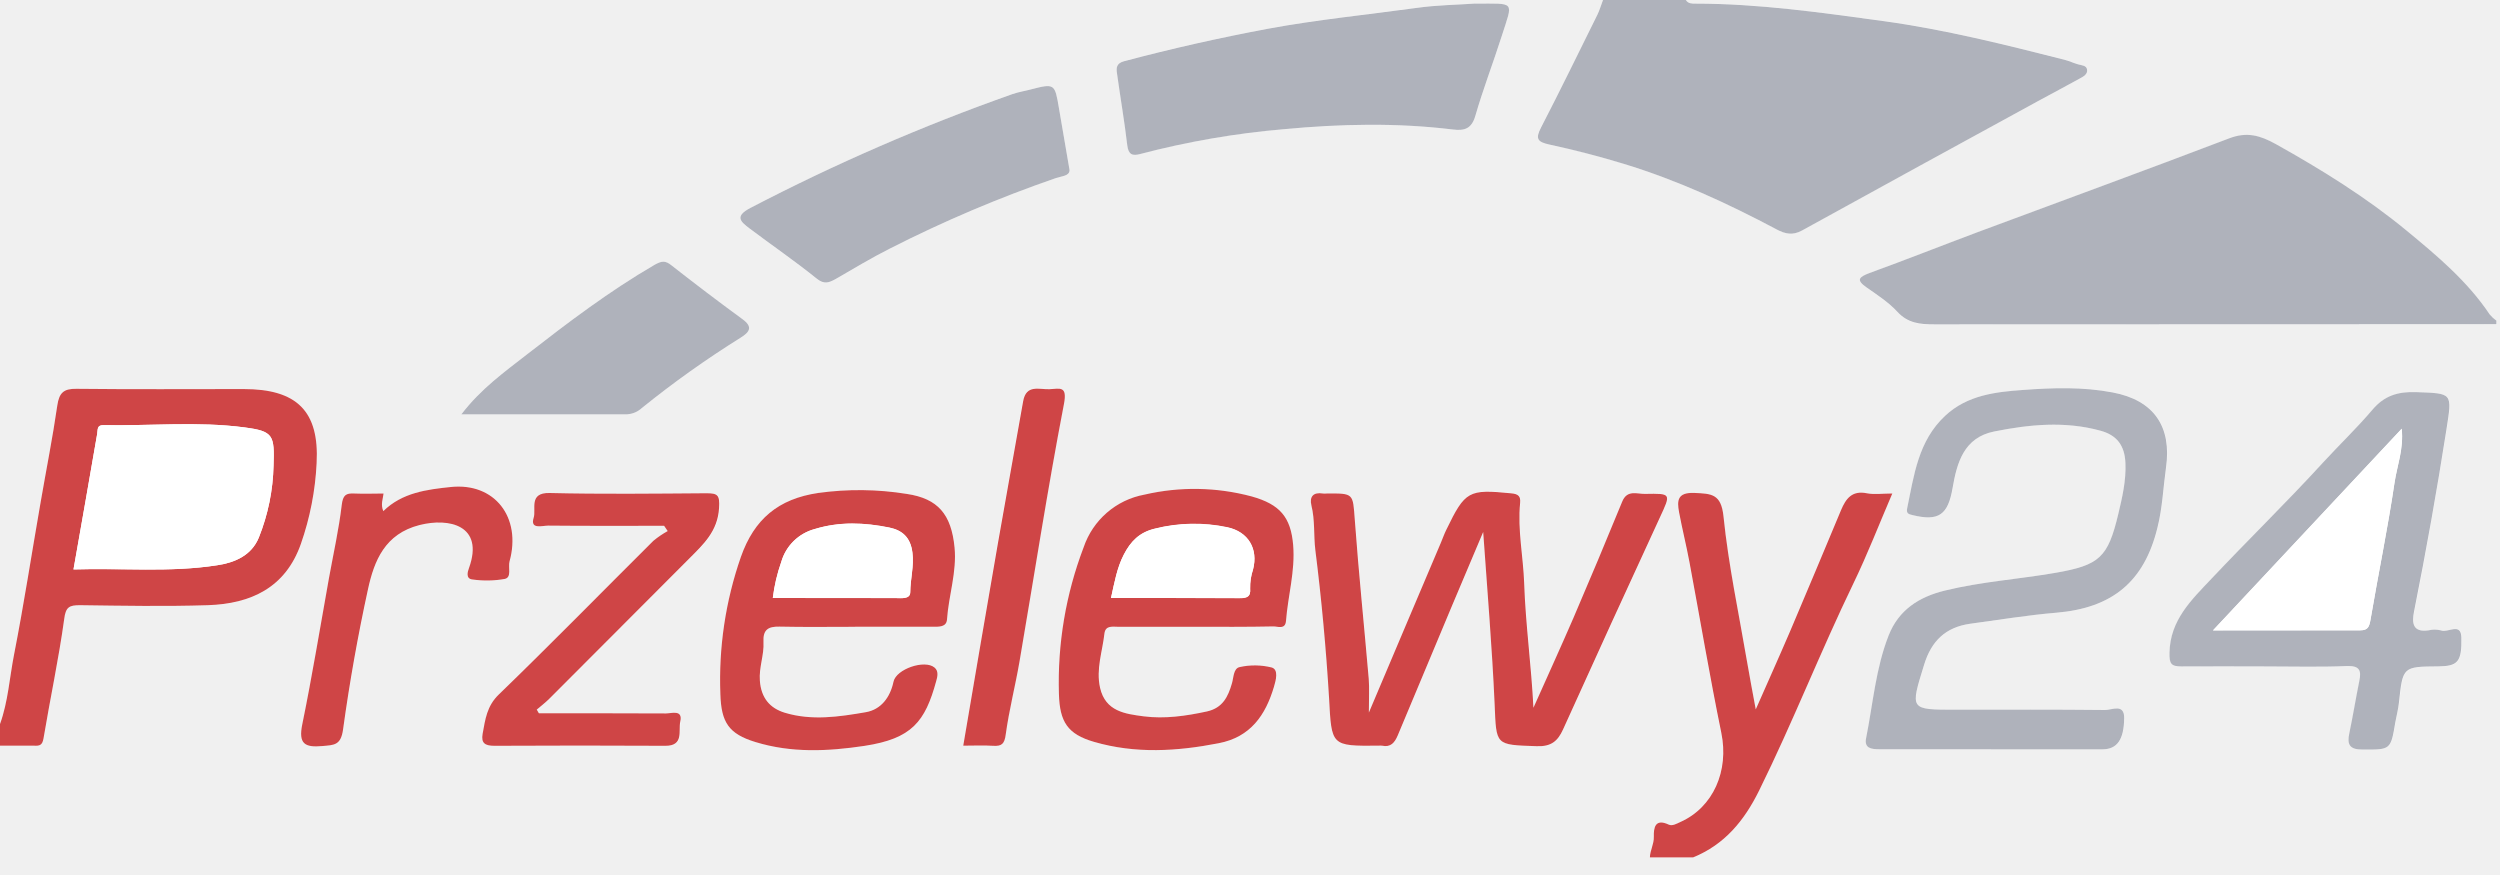
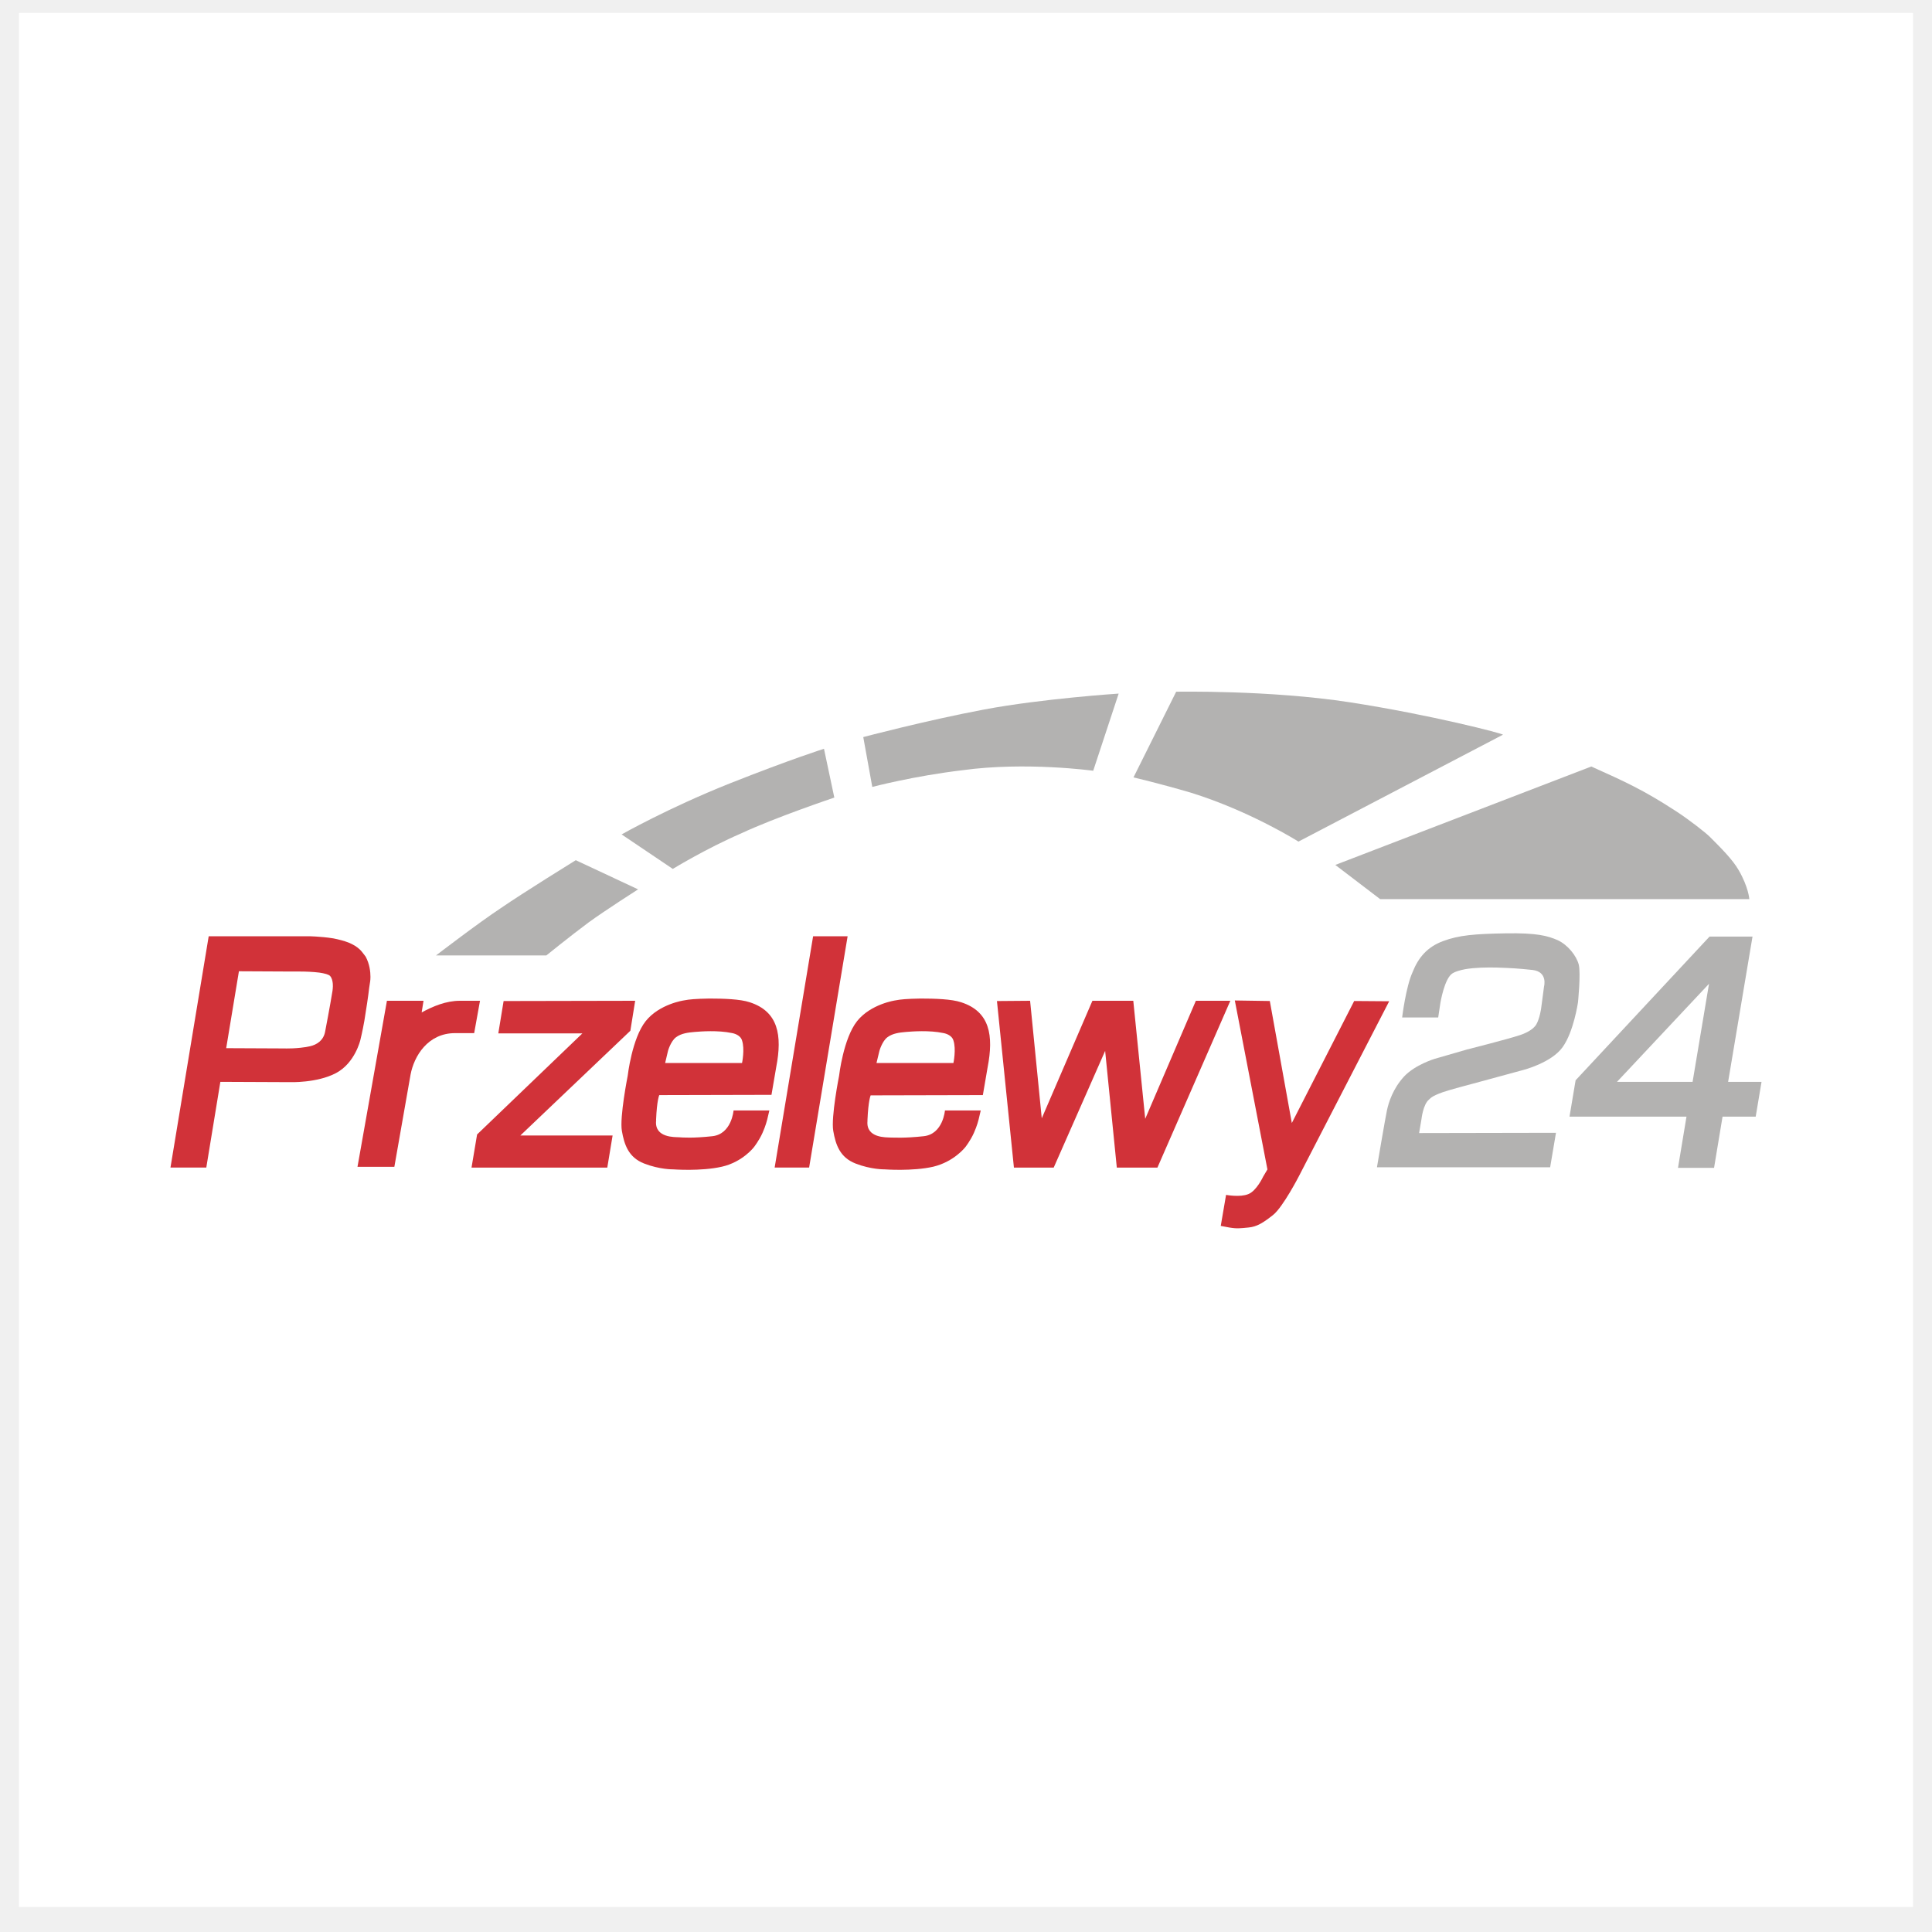
- <svg xmlns="http://www.w3.org/2000/svg" width="40" height="14" viewBox="0 0 40 14">
-   <g fill="none" fill-rule="evenodd">
-     <path fill="#FFF" fill-rule="nonzero" d="M0 11.93h.547c.084 0 .13-.008.149-.114.106-.638.243-1.268.33-1.91.028-.2.087-.225.255-.224.682.007 1.363.019 2.044 0 .68-.018 1.242-.276 1.49-.98.145-.416.23-.851.25-1.292.043-.832-.319-1.183-1.165-1.183-.893 0-1.787.005-2.677-.005-.204 0-.277.064-.306.266C.842 7.006.739 7.52.65 8.038.508 8.85.383 9.666.225 10.475c-.073.37-.096.75-.225 1.112v.344zm27.09 1.79c.503-.206.815-.586 1.053-1.068.54-1.09.98-2.224 1.511-3.318.223-.461.407-.937.62-1.436-.155 0-.283.02-.403-.004-.24-.05-.338.084-.417.27-.27.647-.54 1.292-.814 1.936-.173.411-.36.819-.55 1.252-.05-.277-.096-.516-.137-.756-.133-.776-.299-1.549-.379-2.33-.037-.364-.19-.366-.465-.377-.275-.012-.28.12-.246.309.05.267.116.53.166.796.173.91.324 1.826.51 2.733.124.608-.129 1.192-.655 1.427-.064.029-.13.067-.186.041-.223-.104-.242.058-.239.194 0 .12-.057.217-.063.33h.693zm12.852-8.59a.581.581 0 0 1-.103-.094c-.358-.531-.842-.938-1.326-1.339-.648-.535-1.36-.98-2.095-1.386-.254-.142-.465-.202-.75-.094-1.335.509-2.678.999-4.017 1.499-.58.216-1.156.444-1.737.656-.17.062-.223.105-.047.23.176.127.353.237.492.39.173.185.365.202.594.202 2.997-.005 5.995-.006 8.992-.003l-.003-.061zM25.648 0c-.03.08-.057.162-.092.238-.297.6-.59 1.203-.9 1.798-.096.186-.053.233.14.275.399.085.794.188 1.186.309.852.26 1.658.63 2.444 1.048.135.072.258.099.403.018a704.14 704.14 0 0 1 3.77-2.063c.225-.124.454-.243.68-.367.057-.031.128-.07.115-.147-.013-.064-.086-.064-.142-.08-.073-.02-.142-.054-.216-.073-.958-.242-1.914-.484-2.897-.619-1.002-.137-2-.28-3.013-.28-.057 0-.115 0-.152-.057h-1.326zm-2.045.058c-.276.019-.612.022-.941.068-.79.109-1.584.187-2.369.333a31.33 31.33 0 0 0-2.305.519c-.122.032-.127.102-.115.188.053.386.119.77.164 1.156.018.15.082.173.208.14a13.535 13.535 0 0 1 2.3-.396c.903-.084 1.801-.105 2.702.005.182.023.3-.009.36-.22.124-.43.286-.85.422-1.276.178-.568.226-.517-.426-.517zm8.253 11.93h1.787c.23 0 .343-.149.346-.5 0-.236-.196-.127-.3-.128-.798-.009-1.595-.005-2.392-.005-.744 0-.732.004-.51-.72.116-.384.35-.6.737-.655.462-.065.923-.139 1.384-.178.89-.075 1.4-.496 1.614-1.36.077-.316.091-.64.137-.959.094-.66-.196-1.08-.854-1.204-.478-.091-.958-.075-1.432-.04-.437.031-.893.081-1.249.414-.43.403-.497.948-.607 1.478-.017.083.02.095.084.11.427.105.57-.006.643-.436.069-.403.18-.807.664-.901.563-.116 1.13-.17 1.698-.014.265.073.39.245.403.52.013.273-.052.548-.115.817-.166.696-.3.815-1.002.938-.59.102-1.188.141-1.772.284-.417.102-.74.31-.9.72-.207.526-.249 1.09-.36 1.638-.033.166.082.182.212.181h1.784zm-9.954-.587c0-.235.011-.387 0-.538-.073-.848-.16-1.695-.223-2.544-.032-.426-.013-.427-.451-.423a.321.321 0 0 1-.058 0c-.155-.025-.22.05-.184.193.057.234.034.474.062.708.094.789.177 1.578.22 2.37.042.769.028.77.79.764a.27.27 0 0 1 .057 0c.14.03.203-.047.252-.164.286-.691.574-1.38.864-2.067.16-.382.322-.763.502-1.188.065.955.144 1.855.183 2.755.029.663.007.649.672.672.233.009.338-.081.423-.268a901.904 901.904 0 0 1 1.552-3.395c.176-.384.185-.385-.24-.377-.128 0-.285-.07-.364.122a128.48 128.48 0 0 1-.78 1.86c-.207.483-.426.962-.64 1.44-.032-.674-.126-1.332-.149-1.993-.014-.429-.108-.853-.065-1.284.011-.108-.03-.143-.143-.154-.683-.067-.737-.04-1.038.583-.032.066-.058.137-.086.206-.378.884-.753 1.765-1.156 2.722zm14.352-.738c.432 0 .864.012 1.296-.005.202-.008.239.064.203.238-.057.278-.102.56-.16.838-.04.184.008.259.211.26.45 0 .45.01.525-.442.017-.104.044-.205.058-.309.064-.576.063-.576.634-.58.304 0 .373-.068.364-.461-.005-.25-.218-.067-.327-.116a.403.403 0 0 0-.2 0c-.253.036-.268-.115-.23-.298.195-.967.36-1.94.518-2.915.095-.593.103-.577-.484-.598-.29-.01-.51.058-.703.285-.248.288-.525.555-.784.838-.581.634-1.2 1.238-1.792 1.866-.316.335-.657.656-.668 1.18-.004.173.024.221.188.22.448-.005.9-.001 1.35-.001zM17.113 2.722l-.168-.98c-.069-.41-.068-.41-.465-.308-.092.024-.187.038-.277.07a32.55 32.55 0 0 0-4.195 1.823c-.26.136-.16.22-.017.328.357.27.727.523 1.074.803.12.098.196.07.301.01.288-.167.576-.34.873-.49a20.9 20.9 0 0 1 2.656-1.13c.093-.031.223-.031.218-.126zm-3.43 7.307h1.239c.097 0 .22.01.23-.115.027-.387.16-.764.121-1.153-.051-.533-.266-.783-.763-.857a4.788 4.788 0 0 0-1.415-.016c-.64.094-1.028.417-1.24 1.024a5.982 5.982 0 0 0-.328 2.196c.014.445.13.634.562.763.577.173 1.158.15 1.744.062.759-.116.97-.384 1.149-1.038.017-.064.042-.157-.028-.215-.157-.133-.613.023-.657.226-.054.25-.2.446-.443.488-.427.074-.864.139-1.295.009-.244-.074-.38-.241-.4-.512-.015-.214.072-.413.058-.621-.011-.194.074-.25.256-.245.403.01.806.004 1.21.004zm5.424 0c.422 0 .844.003 1.268-.003.072 0 .189.058.2-.088.034-.403.152-.8.116-1.21-.037-.453-.215-.657-.664-.782a3.54 3.54 0 0 0-1.715-.029 1.272 1.272 0 0 0-.974.843 6.073 6.073 0 0 0-.393 2.348c.014.44.137.64.563.763.66.191 1.325.15 1.991.021.512-.099.752-.449.887-.904.03-.103.077-.273-.035-.308a1.116 1.116 0 0 0-.513-.006c-.1.018-.096.163-.123.256-.063.216-.147.399-.4.454-.337.073-.678.122-1.016.077-.289-.039-.61-.076-.695-.456-.067-.299.037-.58.07-.868.015-.136.133-.108.225-.108h1.208zm-11.724-3.4h2.652a.378.378 0 0 0 .234-.1 15.993 15.993 0 0 1 1.58-1.124c.144-.091.202-.173.03-.298-.384-.282-.763-.57-1.137-.861-.099-.078-.156-.073-.269-.008-.719.417-1.38.918-2.032 1.426-.363.28-.745.551-1.058.964zm1.239 4.783l-.036-.058c.07-.057.144-.115.21-.179l2.24-2.239c.228-.226.452-.435.475-.804.014-.213-.023-.24-.206-.237-.835.005-1.672.015-2.505-.005-.34-.008-.213.26-.256.395-.062.194.137.126.23.127.62.006 1.239.004 1.858.004l.057.083a1.493 1.493 0 0 0-.23.157c-.824.819-1.637 1.649-2.472 2.457-.193.187-.218.403-.258.63-.028.152.04.192.19.192a180.39 180.39 0 0 1 2.735 0c.298 0 .204-.243.236-.384.045-.2-.137-.133-.23-.134-.684-.005-1.36-.005-2.038-.005zM6.137 7.896c-.157 0-.311.007-.461 0-.139-.008-.187.025-.206.183-.046.39-.134.775-.204 1.162-.14.784-.269 1.57-.428 2.35-.063.31.038.373.32.346.185-.017.297-.007.332-.264.103-.75.239-1.498.399-2.24.1-.464.272-.89.825-1.032.47-.12 1.038 0 .792.688-.021.057-.058.173.058.184.17.023.345.02.515-.009.115-.027.05-.185.076-.28.194-.707-.239-1.265-.94-1.191-.382.04-.779.089-1.08.385-.048-.109-.009-.191.002-.282zm9.275 4.035c.168 0 .321-.008.473 0 .14.008.184-.031.204-.185.052-.388.152-.77.219-1.157.236-1.376.448-2.756.712-4.126.057-.3-.071-.246-.231-.238-.16.008-.374-.084-.422.194-.131.756-.271 1.511-.404 2.267l-.551 3.245z" />
-     <path fill="#AFB2BB" d="M26.974 0c.035.058.095.058.152.058 1.013 0 2.011.143 3.012.28.982.135 1.94.376 2.897.619.073.019.143.052.216.073.058.016.129.016.142.08.014.076-.058.115-.116.146-.225.125-.454.244-.68.368a1074.03 1074.03 0 0 0-3.767 2.065c-.146.08-.269.054-.403-.018-.786-.418-1.592-.789-2.445-1.049-.39-.119-.786-.222-1.186-.308-.193-.042-.236-.089-.139-.275.309-.598.602-1.2.9-1.801.037-.076.06-.158.091-.238h1.326zM39.942 5.187l-8.991.003c-.23 0-.424-.017-.594-.202-.14-.152-.321-.269-.492-.389-.172-.12-.123-.166.046-.23.582-.212 1.158-.44 1.738-.657 1.339-.499 2.682-.989 4.017-1.498.283-.109.495-.049.75.093.735.41 1.447.852 2.095 1.387.485.4.97.807 1.325 1.338.031.037.067.07.106.098v.057z" />
-     <path fill="#CF4546" fill-rule="nonzero" d="M0 11.585c.13-.36.152-.741.225-1.112.158-.807.283-1.625.425-2.437.089-.518.192-1.031.267-1.55.03-.202.102-.268.306-.265.892.01 1.787.004 2.677.004.846 0 1.21.35 1.166 1.184a4.586 4.586 0 0 1-.252 1.294c-.247.702-.802.958-1.489.98-.687.022-1.362.009-2.044 0-.168 0-.23.024-.254.223-.088.64-.225 1.273-.331 1.91-.019.11-.065.119-.149.115H0v-.346zm1.176-2.474c.773-.025 1.539.05 2.298-.067.281-.043.55-.154.668-.445.146-.365.226-.754.235-1.148.016-.486 0-.551-.461-.612-.75-.1-1.51-.023-2.266-.036-.102 0-.084.074-.095.139-.123.717-.25 1.434-.379 2.169z" />
-     <path fill="#CF4546" d="M26.398 13.718c.004-.116.066-.211.063-.33-.003-.138.016-.299.239-.194.057.026.122-.013.186-.042.526-.235.78-.818.655-1.426-.186-.908-.34-1.823-.51-2.733-.05-.267-.116-.53-.166-.797-.035-.189-.027-.32.246-.309.272.012.428.013.465.377.08.782.246 1.556.378 2.33.041.24.087.48.138.756.19-.433.374-.84.55-1.251.274-.644.544-1.29.814-1.936.078-.187.177-.32.417-.27.118.023.246.003.404.003-.214.499-.399.977-.621 1.436-.53 1.095-.972 2.228-1.511 3.319-.238.481-.55.861-1.054 1.067h-.693z" />
-     <path fill="#AFB2BB" d="M23.603.058c.652 0 .606-.051.425.518-.136.427-.298.846-.422 1.276-.06.211-.178.243-.36.22-.9-.11-1.8-.09-2.702-.005-.777.066-1.546.199-2.3.397-.126.034-.19.01-.208-.141-.045-.386-.112-.77-.165-1.156-.012-.086-.006-.156.116-.188a31.689 31.689 0 0 1 2.305-.52c.785-.145 1.579-.223 2.369-.332.33-.047.666-.05.942-.07zM31.856 11.988H30.07c-.13 0-.246-.015-.212-.18.11-.55.153-1.113.36-1.64.16-.408.483-.617.9-.719.583-.143 1.182-.182 1.771-.284.702-.123.837-.242 1.003-.938.064-.27.127-.537.115-.818-.012-.281-.137-.448-.404-.519-.567-.155-1.134-.099-1.697.014-.484.097-.595.5-.664.901-.074.43-.217.541-.644.436-.064-.015-.1-.027-.083-.11.11-.53.176-1.075.607-1.478.355-.333.812-.383 1.25-.414.472-.035.953-.051 1.43.04.659.124.948.544.854 1.204-.045.32-.057.643-.137.96-.211.864-.722 1.284-1.614 1.36-.46.038-.922.115-1.383.177-.388.055-.619.271-.736.655-.223.724-.236.72.509.72.797 0 1.594-.004 2.39.005.105 0 .305-.108.302.129-.004.35-.116.499-.346.5h-1.785z" />
-     <path fill="#CF4546" d="M21.902 11.401c.403-.957.78-1.838 1.153-2.72.029-.068.053-.139.086-.205.302-.624.356-.65 1.037-.583.115.01.155.046.144.154-.043.43.05.855.065 1.284.022.66.115 1.32.148 1.993.214-.48.433-.96.641-1.44a117.3 117.3 0 0 0 .78-1.86c.079-.192.235-.12.363-.122.426-.008.417-.007.24.376a475.073 475.073 0 0 0-1.55 3.393c-.085.187-.19.277-.423.268-.666-.023-.644-.009-.672-.672-.04-.9-.116-1.8-.183-2.755L23.229 9.7c-.29.689-.578 1.378-.865 2.067-.049.115-.112.194-.251.164a.27.27 0 0 0-.058 0c-.761.006-.749.005-.79-.763a36.789 36.789 0 0 0-.22-2.371c-.028-.234-.004-.474-.062-.708-.035-.144.03-.218.185-.193.019.002.038.002.057 0 .439-.004.42-.003.452.423.062.85.15 1.696.223 2.544.011.15.002.303.002.538z" />
-     <path fill="#AFB2BB" fill-rule="nonzero" d="M36.254 10.663c-.452 0-.903-.004-1.354 0-.164 0-.192-.046-.188-.22.01-.523.352-.845.668-1.18.591-.627 1.21-1.23 1.792-1.866.259-.282.536-.547.784-.838.193-.23.412-.295.703-.285.587.022.576.006.484.598a70.458 70.458 0 0 1-.519 2.916c-.036.18-.02.333.23.298a.403.403 0 0 1 .2 0c.11.047.322-.136.328.115.008.39-.058.457-.365.461-.573.004-.572.004-.634.58-.011.104-.038.206-.057.309-.075.452-.075.443-.525.442-.203 0-.252-.075-.212-.26.058-.278.104-.56.16-.838.037-.173 0-.246-.203-.238-.428.018-.86.006-1.292.006zm-.846-.577h2.355c.129 0 .147-.064.166-.175.124-.73.275-1.455.383-2.185.04-.273.149-.541.115-.865l-3.019 3.225z" />
-     <path fill="#AFB2BB" d="M17.113 2.722c0 .095-.125.095-.218.127a20.9 20.9 0 0 0-2.656 1.128c-.298.15-.584.323-.873.49-.105.057-.18.087-.3-.01-.347-.28-.718-.534-1.075-.803-.143-.109-.243-.192.017-.328a32.55 32.55 0 0 1 4.195-1.822c.09-.031.185-.046.277-.07.397-.102.396-.102.465.308l.168.98z" />
-     <path fill="#CF4546" fill-rule="nonzero" d="M13.682 10.029c-.403 0-.806.006-1.21-.003-.182-.004-.267.05-.256.245.012.208-.075.407-.058.621.02.271.156.438.4.512.43.13.867.065 1.295-.009.243-.042.39-.237.443-.488.043-.203.5-.359.657-.226.07.058.045.15.027.215-.178.653-.39.922-1.148 1.038-.586.088-1.17.115-1.744-.061-.432-.131-.548-.319-.562-.764a5.982 5.982 0 0 1 .328-2.198c.213-.606.6-.93 1.24-1.024.47-.065.947-.06 1.416.016.497.074.711.325.763.857.038.392-.095.769-.121 1.153-.01.124-.132.115-.231.115h-1.239zm-1.317-.461h1.96c.093 0 .238.023.24-.094 0-.21.062-.414.034-.634-.03-.245-.164-.357-.368-.4-.397-.08-.794-.099-1.193.023a.762.762 0 0 0-.537.526 2.72 2.72 0 0 0-.136.579zM19.107 10.029h-1.21c-.092 0-.21-.028-.226.108-.032.288-.137.568-.07.867.086.38.404.418.695.457.339.044.68-.005 1.016-.078.253-.057.338-.237.4-.453.027-.093.023-.238.124-.257.169-.038.345-.035.513.007.112.035.065.205.035.307-.135.456-.375.807-.887.905-.667.13-1.332.17-1.992-.022-.425-.123-.549-.322-.562-.762a6.073 6.073 0 0 1 .395-2.351c.148-.437.52-.76.974-.843a3.54 3.54 0 0 1 1.715.029c.45.126.627.329.664.782.034.412-.084.807-.115 1.21-.012.143-.13.087-.201.088-.424.009-.846.006-1.268.006zm-1.331-.461h2.055c.112 0 .184-.016.172-.154a.889.889 0 0 1 .046-.304c.086-.33-.075-.603-.41-.675a2.571 2.571 0 0 0-1.161.022c-.247.058-.387.202-.496.415-.11.213-.15.443-.206.696z" />
-     <path fill="#AFB2BB" d="M7.383 6.628c.313-.411.695-.682 1.058-.965.653-.508 1.313-1.008 2.032-1.426.115-.065.173-.07.27.008.374.293.752.58 1.136.861.173.126.115.207-.03.298-.549.343-1.077.718-1.58 1.125a.378.378 0 0 1-.234.1H7.383z" />
-     <path fill="#CF4546" d="M8.622 11.412c.677 0 1.354 0 2.032.003.094 0 .277-.067.23.134-.032.14.062.385-.236.384-.911-.005-1.823-.005-2.736 0-.149 0-.217-.04-.19-.192.042-.228.066-.444.26-.63.834-.807 1.647-1.638 2.471-2.457.072-.06.149-.112.23-.157l-.057-.084c-.62 0-1.238.003-1.857-.003-.092 0-.292.067-.23-.127.043-.135-.085-.403.255-.395.835.02 1.672.01 2.505.004.183 0 .22.025.206.238-.023.37-.247.576-.474.804l-2.236 2.24c-.065.065-.14.123-.207.18l.034.058zM6.137 7.896c-.01.09-.05.173-.004.282.302-.297.699-.346 1.08-.386.702-.074 1.134.485.94 1.19-.026.096.039.255-.076.281-.17.03-.344.033-.515.009-.115-.01-.08-.125-.058-.184.246-.686-.322-.807-.792-.687-.552.141-.725.567-.825 1.031a29.25 29.25 0 0 0-.398 2.24c-.035.258-.148.248-.333.265-.282.026-.383-.038-.32-.346.16-.78.288-1.567.429-2.35.07-.387.157-.772.203-1.163.019-.158.067-.19.206-.182.152.007.306 0 .463 0zM15.412 11.93c.187-1.099.369-2.17.555-3.241.131-.756.271-1.511.403-2.268.048-.278.26-.186.423-.194.163-.008.288-.061.23.238-.264 1.37-.476 2.75-.712 4.126-.067.387-.166.77-.219 1.158-.02.153-.063.193-.203.184-.154-.01-.31-.002-.477-.002z" />
-     <path fill="#FFF" d="M1.176 9.11c.129-.734.256-1.451.379-2.168.011-.065-.007-.14.095-.14.756.014 1.516-.063 2.266.037.46.06.477.126.46.612-.008.394-.088.783-.234 1.148-.118.289-.387.404-.668.445-.76.12-1.525.042-2.298.067zM35.408 10.086l3.02-3.227c.033.326-.076.594-.116.864-.108.731-.259 1.456-.383 2.185-.02.112-.037.177-.166.176-.755.002-1.51.002-2.355.002zM12.365 9.568c.024-.197.069-.39.135-.577a.762.762 0 0 1 .536-.525c.4-.122.796-.105 1.193-.023.204.042.338.154.369.4.027.218-.033.422-.035.634 0 .115-.147.093-.24.093-.643-.002-1.286-.002-1.958-.002zM17.776 9.568c.057-.253.095-.482.204-.692.109-.21.249-.355.496-.415.38-.096.778-.103 1.162-.022.334.072.495.346.41.675a.889.889 0 0 0-.046.304c.013.138-.058.154-.173.154-.678-.004-1.357-.004-2.053-.004z" />
-   </g>
+ <svg xmlns="http://www.w3.org/2000/svg" width="51" height="51" viewBox="0 0 51 51" fill="none">
+   <rect x="0.5" y="0.34" width="50" height="50" fill="white" />
+   <path d="M13.294 26.425L16.767 26.418L16.64 27.209L13.735 29.975H16.171L16.031 30.822H12.447L12.594 29.947L15.373 27.279H13.154L13.294 26.425Z" fill="#D13239" />
+   <path d="M9.506 25.072C9.429 24.995 9.324 24.932 9.205 24.883C9.079 24.834 8.939 24.799 8.799 24.771C8.624 24.743 8.456 24.729 8.337 24.722C8.225 24.715 8.155 24.715 8.155 24.715H6.636H5.509L4.5 30.82H5.446L5.817 28.558L7.651 28.566C7.651 28.566 8.365 28.593 8.869 28.327C9.373 28.061 9.513 27.452 9.513 27.452C9.513 27.452 9.569 27.228 9.618 26.948C9.667 26.647 9.723 26.283 9.744 26.087C9.758 26.003 9.765 25.947 9.765 25.947C9.765 25.947 9.779 25.884 9.779 25.786C9.779 25.653 9.758 25.45 9.653 25.254C9.604 25.191 9.562 25.128 9.506 25.072ZM8.778 26.15C8.778 26.164 8.694 26.654 8.582 27.235C8.54 27.459 8.372 27.578 8.176 27.62C7.854 27.69 7.504 27.676 7.504 27.676L5.971 27.669L6.307 25.639L7.693 25.646C7.693 25.646 7.784 25.646 7.917 25.646C8.064 25.646 8.26 25.653 8.428 25.674C8.568 25.695 8.68 25.723 8.715 25.765C8.764 25.821 8.778 25.898 8.785 25.968C8.792 26.059 8.778 26.143 8.778 26.15Z" fill="#D13239" />
+   <path d="M21.464 24.715H22.375L21.359 30.82H20.449L21.464 24.715Z" fill="#D13239" />
+   <path d="M26.317 26.425L27.192 26.418L27.5 29.52L28.837 26.418H29.916L30.231 29.534L31.568 26.418H32.478L30.553 30.822H29.481L29.173 27.741L27.815 30.822H26.765L26.317 26.425Z" fill="#D13239" />
+   <path d="M19.791 26.457C19.539 26.373 19.098 26.359 18.72 26.359C18.356 26.366 18.195 26.38 18.055 26.408C18.055 26.408 17.41 26.499 17.046 26.954C16.682 27.41 16.57 28.397 16.57 28.397C16.57 28.397 16.353 29.489 16.416 29.853C16.479 30.217 16.591 30.553 17.004 30.714C17.417 30.875 17.767 30.868 17.767 30.868C17.767 30.868 18.503 30.924 19.056 30.798C19.609 30.672 19.903 30.28 19.903 30.28C19.903 30.28 20.036 30.112 20.127 29.909C20.218 29.706 20.246 29.573 20.253 29.552L20.309 29.314H19.364C19.364 29.314 19.315 29.937 18.804 29.993C18.293 30.049 18.026 30.028 17.922 30.021C17.823 30.014 17.277 30.042 17.319 29.587C17.319 29.58 17.319 29.573 17.319 29.559C17.34 29.041 17.403 28.908 17.403 28.908L20.365 28.901L20.491 28.166C20.652 27.332 20.547 26.702 19.791 26.457ZM19.588 28.061H17.558L17.634 27.739C17.634 27.739 17.704 27.487 17.845 27.381C17.985 27.276 18.167 27.256 18.335 27.241C18.503 27.227 18.951 27.192 19.322 27.27C19.441 27.291 19.56 27.36 19.588 27.466C19.665 27.697 19.588 28.061 19.588 28.061Z" fill="#D13239" />
+   <path d="M17.339 29.566C17.339 29.573 17.339 29.58 17.339 29.587C17.333 29.621 17.339 29.566 17.339 29.566Z" fill="#D13239" />
+   <path d="M25.371 26.457C25.119 26.373 24.678 26.359 24.3 26.359C23.936 26.366 23.775 26.38 23.635 26.408C23.635 26.408 22.991 26.499 22.626 26.954C22.262 27.41 22.15 28.397 22.15 28.397C22.15 28.397 21.933 29.489 21.996 29.853C22.059 30.217 22.171 30.553 22.584 30.714C22.997 30.875 23.348 30.868 23.348 30.868C23.348 30.868 24.083 30.924 24.636 30.798C25.189 30.665 25.483 30.28 25.483 30.28C25.483 30.28 25.616 30.112 25.707 29.909C25.798 29.706 25.826 29.573 25.833 29.552L25.889 29.314H24.944C24.944 29.314 24.895 29.937 24.384 29.993C23.873 30.049 23.607 30.028 23.502 30.028C23.404 30.021 22.858 30.049 22.899 29.594C22.899 29.587 22.899 29.58 22.899 29.566C22.921 29.048 22.983 28.915 22.983 28.915L25.945 28.908L26.071 28.173C26.232 27.34 26.134 26.702 25.371 26.457ZM25.168 28.061H23.137L23.215 27.739C23.215 27.739 23.285 27.487 23.425 27.381C23.565 27.276 23.747 27.256 23.915 27.241C24.083 27.227 24.531 27.192 24.902 27.27C25.021 27.291 25.14 27.36 25.168 27.466C25.245 27.697 25.168 28.061 25.168 28.061Z" fill="#D13239" />
+   <path d="M33.52 26.424L34.101 29.645L35.747 26.424L36.671 26.431L34.297 31.031C34.297 31.031 33.87 31.864 33.604 32.074C33.338 32.284 33.177 32.382 32.96 32.403C32.743 32.424 32.652 32.438 32.449 32.403L32.225 32.361L32.365 31.542C32.365 31.542 32.736 31.612 32.953 31.521C33.17 31.437 33.345 31.059 33.345 31.059L33.457 30.87L32.596 26.41L33.52 26.424Z" fill="#D13239" />
+   <path d="M37.013 26.858H37.965L38.021 26.487C38.021 26.487 38.127 25.815 38.35 25.689C38.42 25.646 38.539 25.611 38.679 25.584C38.932 25.541 39.247 25.535 39.506 25.541C39.905 25.555 40.052 25.562 40.458 25.605C40.864 25.654 40.759 26.039 40.759 26.039L40.682 26.62C40.682 26.62 40.647 26.879 40.556 27.04C40.472 27.187 40.248 27.285 40.115 27.327C39.8 27.432 38.722 27.705 38.722 27.705L37.874 27.95C37.874 27.95 37.356 28.104 37.062 28.419C36.768 28.741 36.656 29.105 36.614 29.301C36.572 29.49 36.348 30.813 36.348 30.813H40.92L41.074 29.903L37.461 29.91L37.524 29.539C37.524 29.539 37.566 29.154 37.72 29.028C37.769 28.986 37.79 28.937 38.084 28.832C38.26 28.769 38.848 28.615 38.848 28.615L40.213 28.244C40.213 28.244 40.955 28.055 41.249 27.642C41.543 27.236 41.655 26.459 41.655 26.459C41.655 26.459 41.732 25.703 41.676 25.465C41.613 25.227 41.389 24.946 41.123 24.82C40.85 24.701 40.57 24.624 39.744 24.638C38.925 24.652 38.511 24.687 38.098 24.841C37.678 24.995 37.44 25.276 37.286 25.668C37.111 26.053 37.013 26.858 37.013 26.858Z" fill="#B3B2B1" />
+   <path d="M45.618 28.559L46.262 24.723H45.128L41.592 28.517L41.431 29.477H44.519L44.295 30.828H45.247L45.471 29.477H46.346L46.5 28.559H45.618ZM44.68 28.559H42.684L45.114 25.969L44.68 28.559Z" fill="#B3B2B1" />
+   <path d="M11.509 25.221H14.422C14.422 25.221 15.073 24.695 15.535 24.352C15.997 24.016 16.844 23.477 16.844 23.477L15.199 22.707C15.199 22.707 13.806 23.568 13.218 23.974C12.643 24.352 11.509 25.221 11.509 25.221Z" fill="#B3B2B1" />
+   <path d="M17.76 22.937L16.409 22.027C16.409 22.027 17.627 21.334 19.258 20.683C20.882 20.039 21.751 19.766 21.751 19.766L22.024 21.054C22.024 21.054 20.462 21.579 19.566 21.999C18.642 22.398 17.76 22.937 17.76 22.937Z" fill="#B3B2B1" />
+   <path d="M23.026 20.773L22.788 19.457C22.788 19.457 24.454 19.016 25.98 18.729C27.506 18.442 29.53 18.309 29.53 18.309L28.858 20.346C28.858 20.346 27.079 20.101 25.406 20.332C24.111 20.486 23.026 20.773 23.026 20.773Z" fill="#B3B2B1" />
+   <path d="M29.921 20.522L31.048 18.26C31.048 18.26 33.513 18.211 35.641 18.54C37.769 18.869 39.715 19.374 39.673 19.395L34.276 22.216C34.276 22.216 33.015 21.418 31.447 20.928C30.565 20.669 29.921 20.522 29.921 20.522Z" fill="#B3B2B1" />
+   <path d="M35.249 22.832L36.433 23.735H46.178C46.178 23.735 46.157 23.42 45.898 22.972C45.737 22.692 45.443 22.398 45.135 22.09C45.023 21.978 44.575 21.628 44.239 21.411C43.378 20.851 42.895 20.633 42.006 20.234L35.249 22.832Z" fill="#B3B2B1" />
+   <path d="M12.139 26.418C11.775 26.418 11.425 26.565 11.131 26.726L11.18 26.418H10.214L9.437 30.801H10.41L10.837 28.371C10.928 27.881 11.292 27.272 12.013 27.272H12.517L12.671 26.418H12.139V26.418Z" fill="#D13239" />
</svg>
